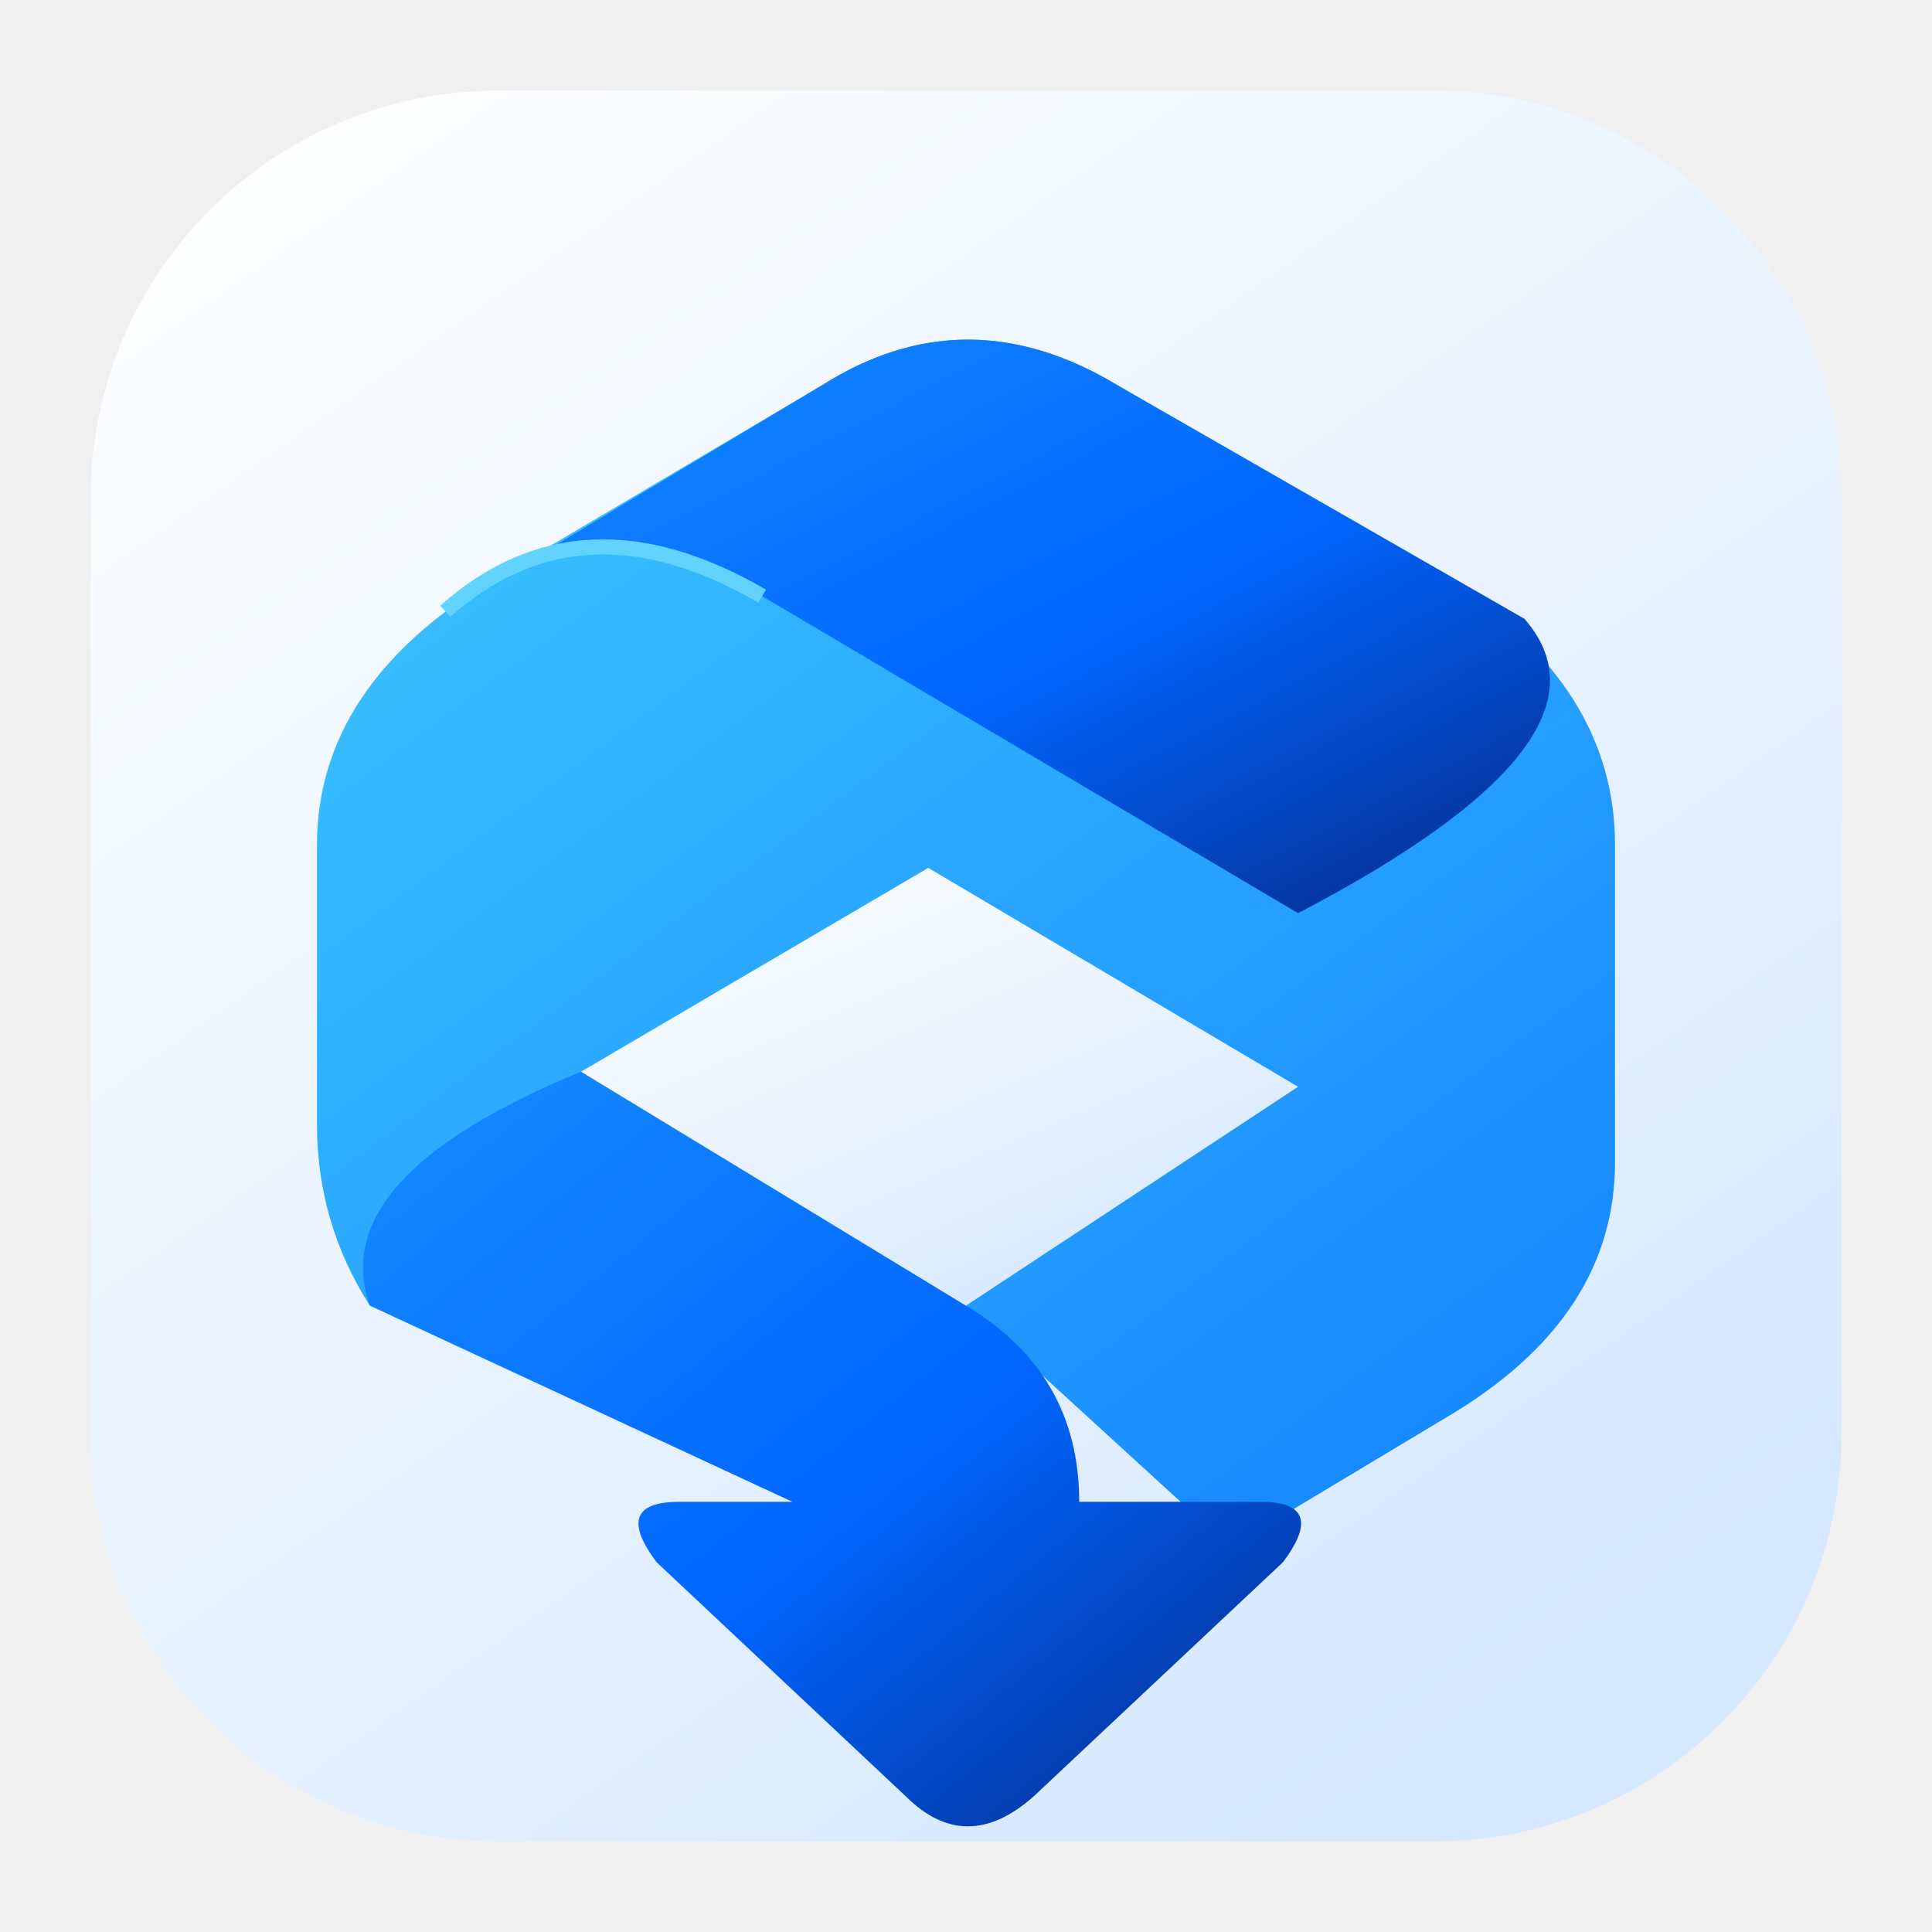
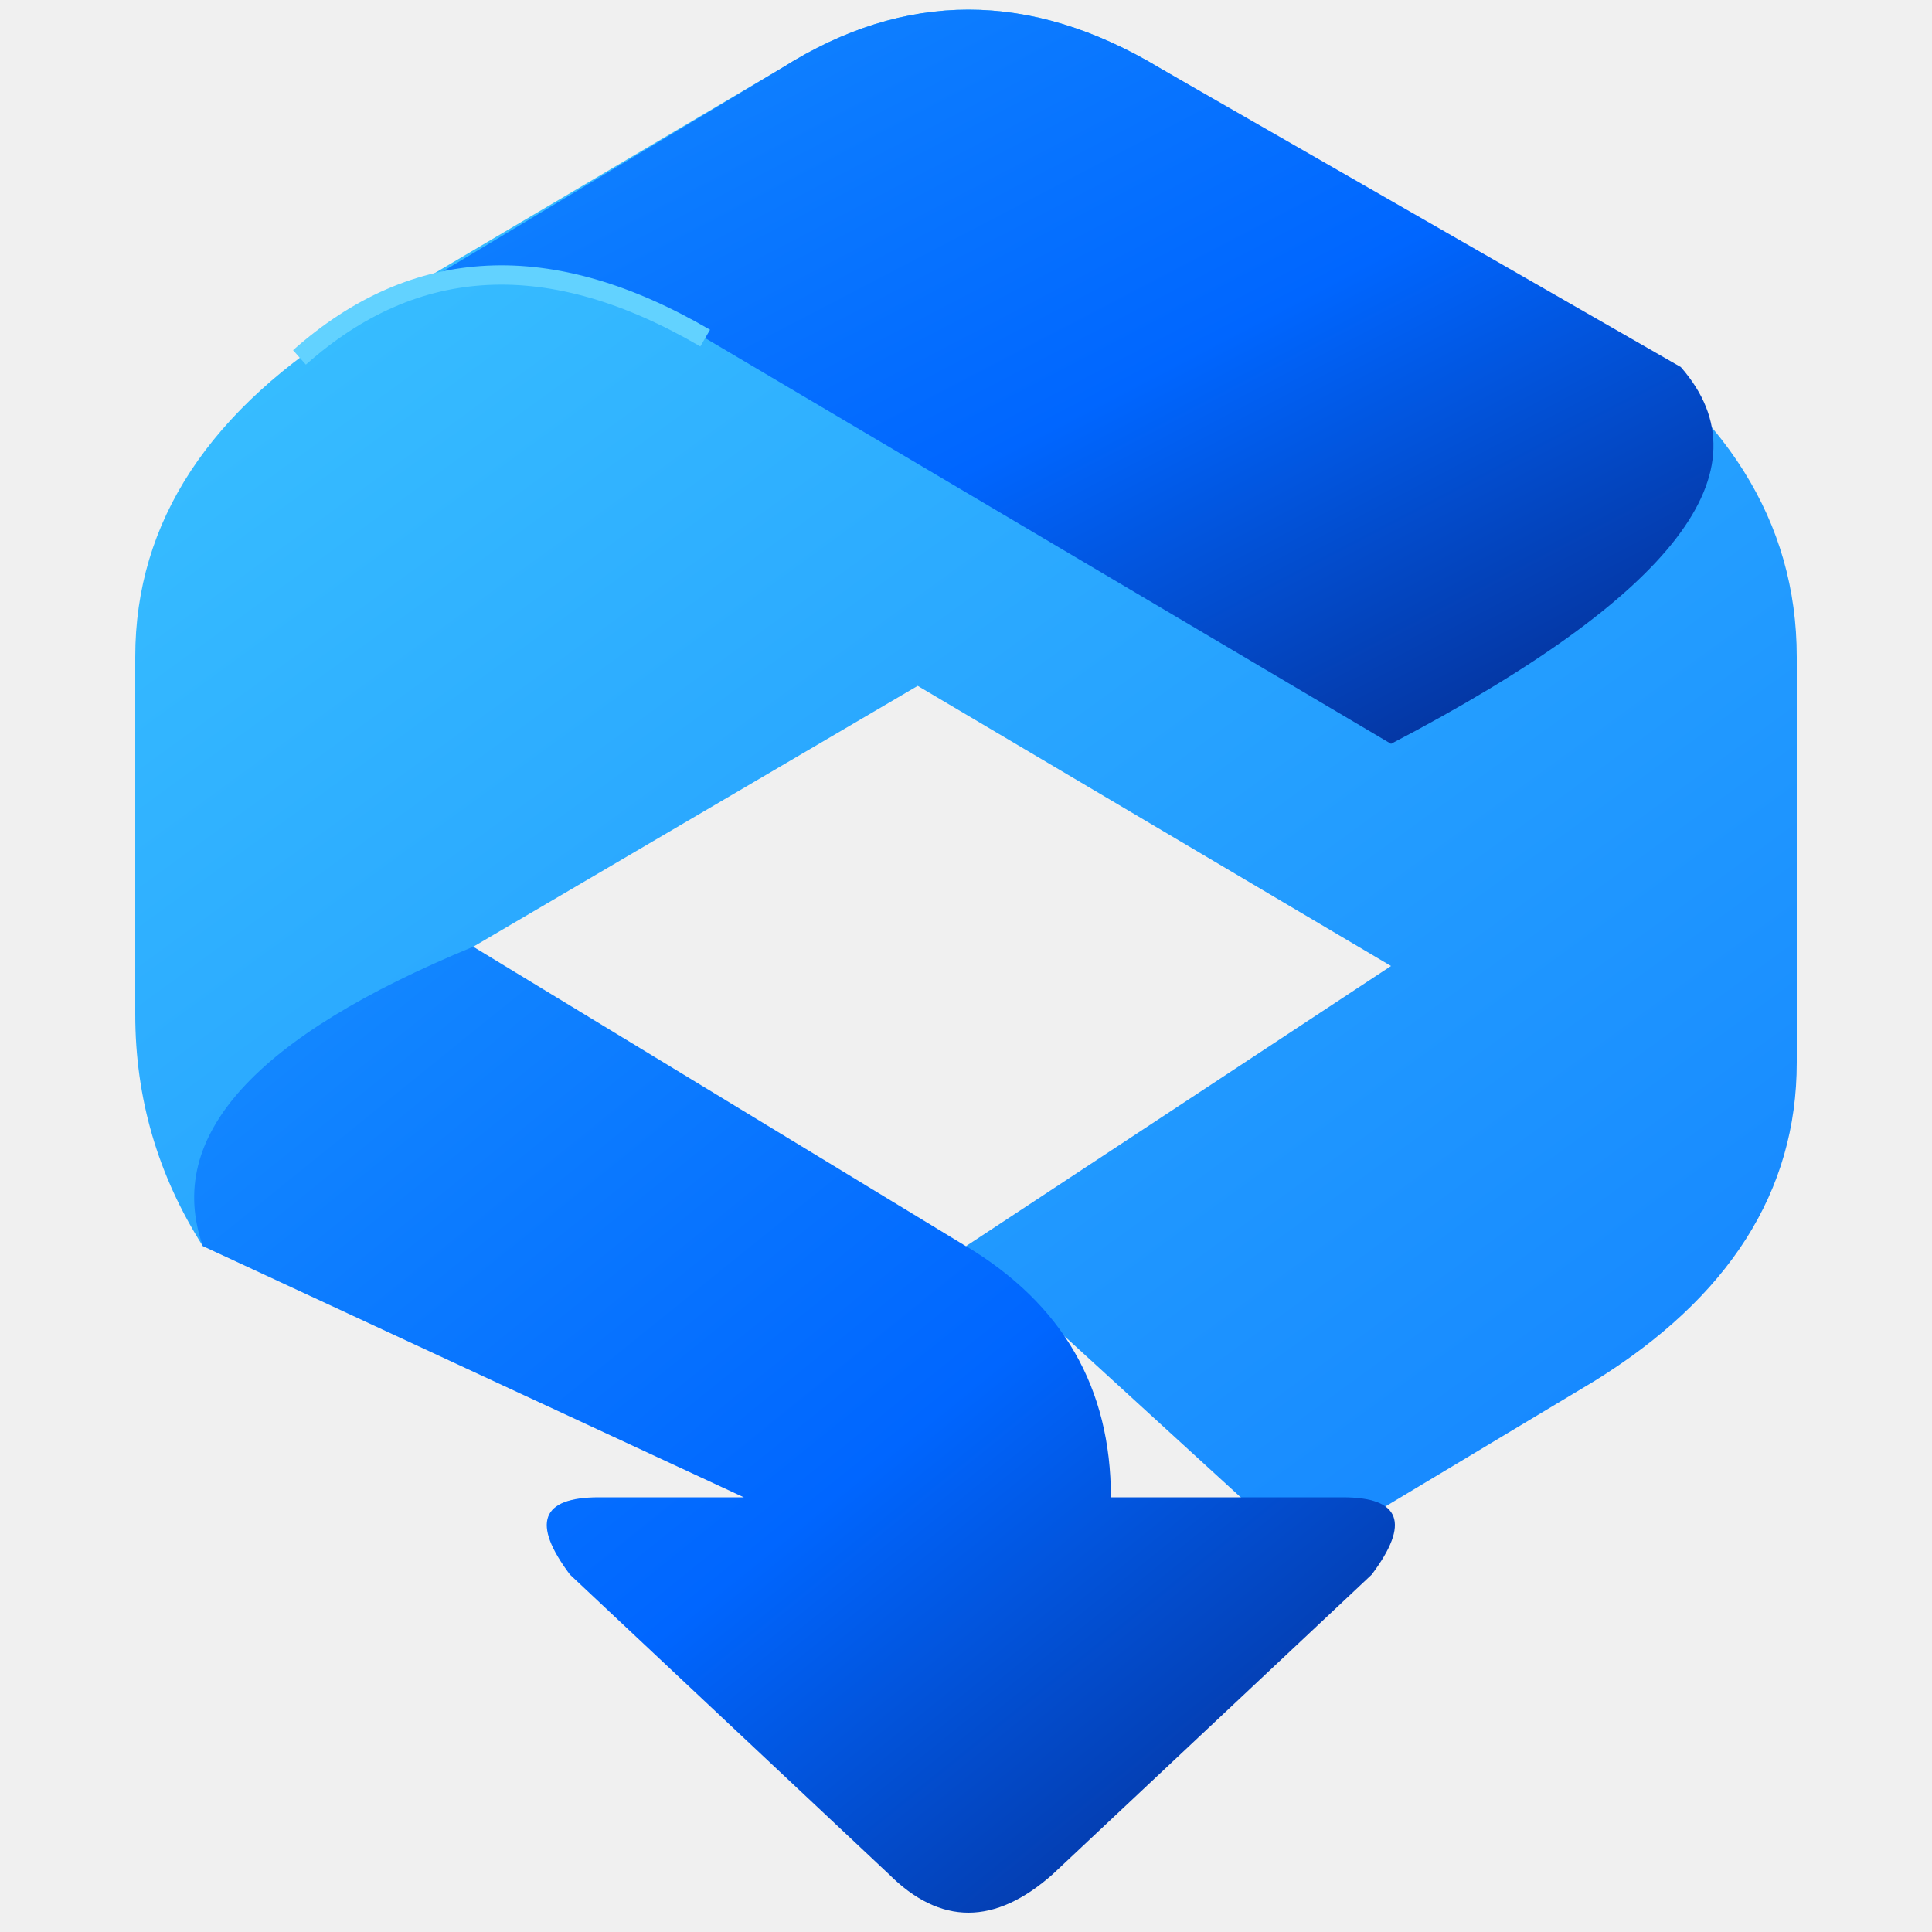
- <svg xmlns="http://www.w3.org/2000/svg" viewBox="0 0 256 256">
+ <svg xmlns="http://www.w3.org/2000/svg" viewBox="28 44 200 200">
  <defs>
-     <linearGradient id="tile" x2=".7" y2="1">
-       <stop stop-color="#fff" />
-       <stop offset="1" stop-color="#d7e9ff" />
-     </linearGradient>
    <linearGradient id="blue" x2="1" y2="1">
      <stop stop-color="#168dff" />
      <stop offset=".55" stop-color="#0066ff" />
      <stop offset="1" stop-color="#062887" />
    </linearGradient>
    <linearGradient id="cyan" x2=".8" y2="1">
      <stop stop-color="#3ec8ff" />
      <stop offset="1" stop-color="#1688ff" />
    </linearGradient>
+     <mask id="opening" maskUnits="userSpaceOnUse" x="28" y="44" width="200" height="200">
+       <rect x="28" y="44" width="200" height="200" fill="white" />
+       <path d="M77 142 L123 115 L172 144 L128 173Z" fill="black" data-cutout="true" />
+     </mask>
  </defs>
-   <rect x="12" y="12" width="232" height="232" rx="54" fill="url(#tile)" />
-   <path d="M42 112 Q42 91 65 77 L109 51 Q128 39 148 51 L192 77 Q214 91 214 112 L214 154 Q214 174 193 187 L163 205 L128 173 L77 142 L49 173 Q42 162 42 149Z" fill="url(#cyan)" />
-   <path d="M59 81 Q77 65 101 79 L172 121 Q216 98 202 82 L148 51 Q128 39 109 51Z" fill="url(#blue)" />
-   <path d="M49 173 Q43 156 77 142 L128 173 Q143 182 143 199 L167 199 Q176 199 170 207 L137 238 Q128 246 120 238 L87 207 Q81 199 90 199 L105 199Z" fill="url(#blue)" />
-   <path d="M77 142 L123 115 L172 144 L128 173Z" fill="url(#tile)" />
-   <path d="M59 81 Q77 65 101 79" fill="none" stroke="#62d2ff" stroke-width="2" />
+   <g mask="url(#opening)">
+     <path d="M42 112 Q42 91 65 77 L109 51 Q128 39 148 51 L192 77 Q214 91 214 112 L214 154 Q214 174 193 187 L163 205 L128 173 L77 142 L49 173 Q42 162 42 149Z" fill="url(#cyan)" />
+     <path d="M59 81 Q77 65 101 79 L172 121 Q216 98 202 82 L148 51 Q128 39 109 51Z" fill="url(#blue)" />
+     <path d="M49 173 Q43 156 77 142 L128 173 Q143 182 143 199 L167 199 Q176 199 170 207 L137 238 Q128 246 120 238 L87 207 Q81 199 90 199 L105 199Z" fill="url(#blue)" />
+     <path d="M59 81 Q77 65 101 79" fill="none" stroke="#62d2ff" stroke-width="2" />
+   </g>
</svg>
